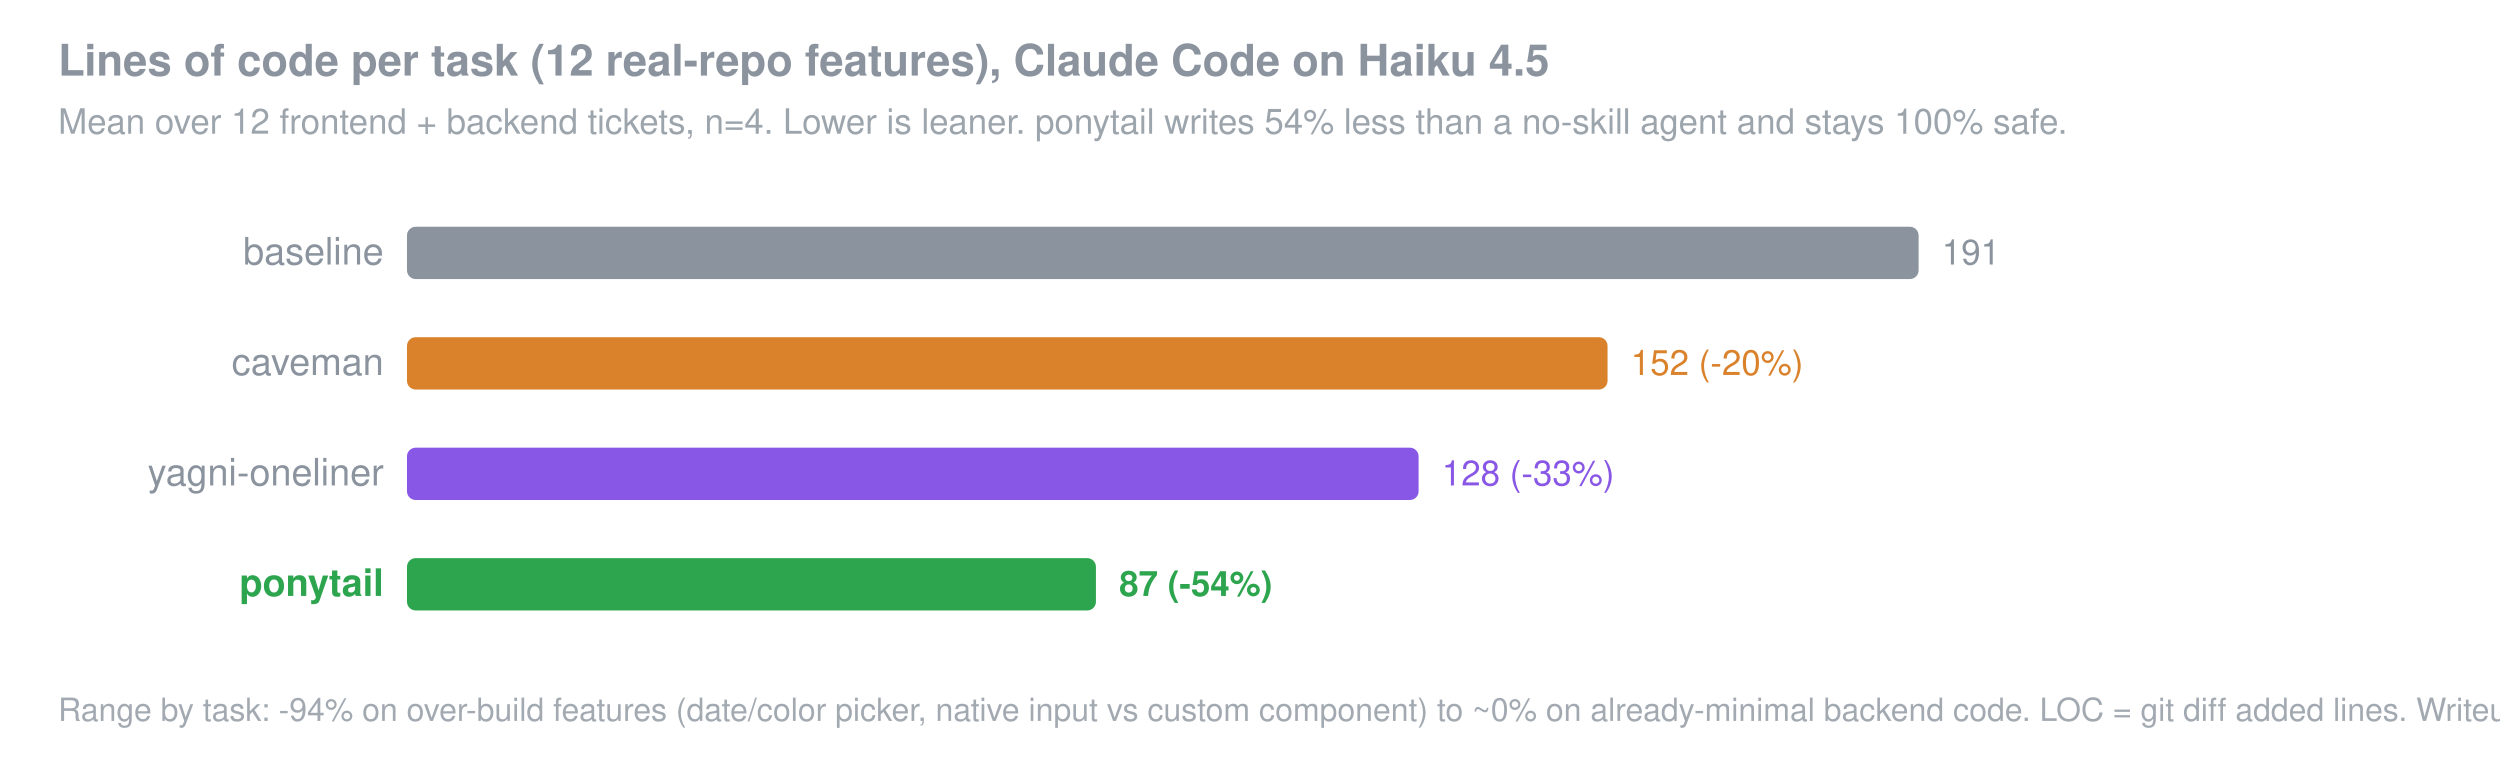
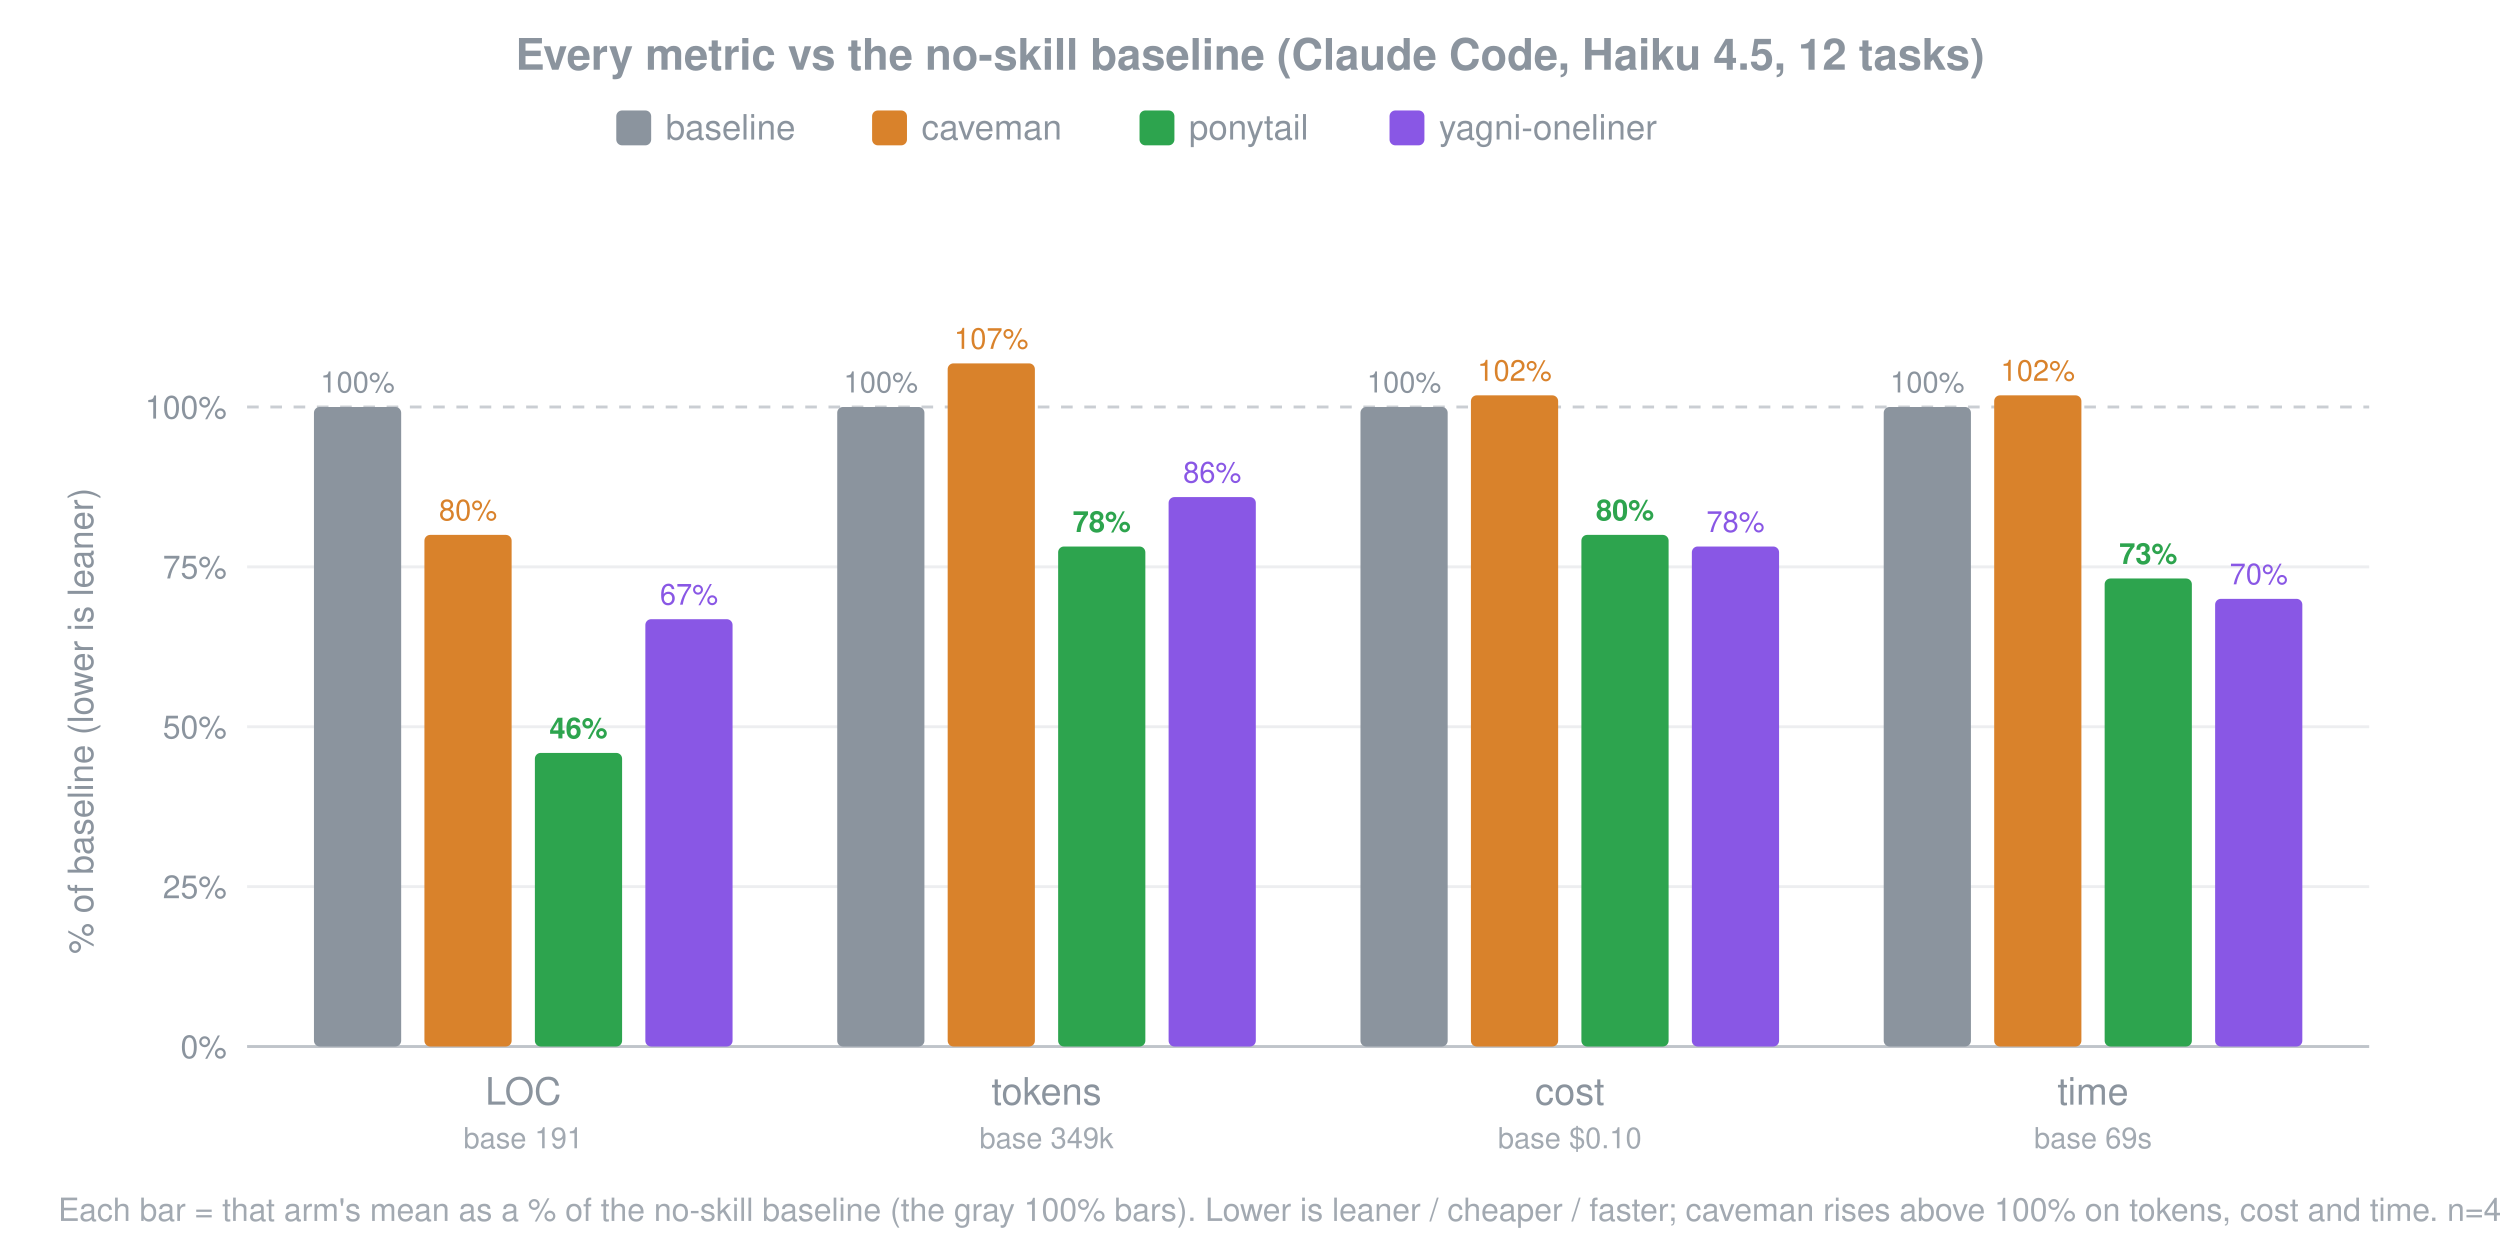
- <svg xmlns="http://www.w3.org/2000/svg" viewBox="0 0 860 268" font-family="-apple-system, 'Segoe UI', Helvetica, Arial, sans-serif">
-   <text x="20" y="26" font-size="15" font-weight="600" fill="#8b949e">Lines of code per task (12 real-repo features), Claude Code on Haiku 4.5</text>
-   <text x="20" y="46" font-size="12" fill="#8b949e" opacity="0.85">Mean over 12 frontend + backend tickets, n=4. Lower is leaner. ponytail writes 54% less than a no-skill agent and stays 100% safe.</text>
-   <text x="132" y="91" font-size="13" fill="#8b949e" text-anchor="end">baseline</text>
-   <rect x="140" y="78" width="520" height="18" rx="3" fill="#8b949e" />
-   <text x="668" y="91" font-size="12" fill="#8b949e">191</text>
-   <text x="132" y="129" font-size="13" fill="#8b949e" text-anchor="end">caveman</text>
-   <rect x="140" y="116" width="413" height="18" rx="3" fill="#d9822b" />
-   <text x="561" y="129" font-size="12" fill="#d9822b">152 (-20%)</text>
-   <text x="132" y="167" font-size="13" fill="#8b949e" text-anchor="end">yagni-oneliner</text>
-   <rect x="140" y="154" width="348" height="18" rx="3" fill="#8957e5" />
-   <text x="496" y="167" font-size="12" fill="#8957e5">128 (-33%)</text>
-   <text x="132" y="205" font-size="13" font-weight="600" fill="#2da44e" text-anchor="end">ponytail</text>
-   <rect x="140" y="192" width="237" height="18" rx="3" fill="#2da44e" />
-   <text x="385" y="205" font-size="12" font-weight="600" fill="#2da44e">87 (-54%)</text>
-   <text x="20" y="248" font-size="11" fill="#8b949e" opacity="0.8">Range by task: -94% on over-build features (date/color picker, native input vs custom component) to ~0% on already-minimal backend code. LOC = git diff added lines. Writeup: benchmarks/results/2026-06-18-agentic.md</text>
+ <svg xmlns="http://www.w3.org/2000/svg" viewBox="0 0 860 430" font-family="-apple-system, 'Segoe UI', Helvetica, Arial, sans-serif">
+   <text x="430" y="24" font-size="15" font-weight="600" fill="#8b949e" text-anchor="middle">Every metric vs the no-skill baseline (Claude Code, Haiku 4.5, 12 tasks)</text>
+   <rect x="212" y="38" width="12" height="12" rx="2" fill="#8b949e" />
+   <text x="229" y="48" font-size="12" fill="#8b949e">baseline</text>
+   <rect x="300" y="38" width="12" height="12" rx="2" fill="#d9822b" />
+   <text x="317" y="48" font-size="12" fill="#8b949e">caveman</text>
+   <rect x="392" y="38" width="12" height="12" rx="2" fill="#2da44e" />
+   <text x="409" y="48" font-size="12" fill="#8b949e">ponytail</text>
+   <rect x="478" y="38" width="12" height="12" rx="2" fill="#8957e5" />
+   <text x="495" y="48" font-size="12" fill="#8b949e">yagni-oneliner</text>
+   <text x="32" y="248" font-size="12" fill="#8b949e" text-anchor="middle" transform="rotate(-90 32 248)">% of baseline (lower is leaner)</text>
+   <line x1="85" y1="360" x2="815" y2="360" stroke="#8b949e" stroke-opacity="0.55" />
+   <line x1="85" y1="305" x2="815" y2="305" stroke="#8b949e" stroke-opacity="0.16" />
+   <line x1="85" y1="250" x2="815" y2="250" stroke="#8b949e" stroke-opacity="0.16" />
+   <line x1="85" y1="195" x2="815" y2="195" stroke="#8b949e" stroke-opacity="0.16" />
+   <line x1="85" y1="140" x2="815" y2="140" stroke="#8b949e" stroke-opacity="0.45" stroke-dasharray="4 4" />
+   <text x="78" y="364" font-size="11" fill="#8b949e" text-anchor="end">0%</text>
+   <text x="78" y="309" font-size="11" fill="#8b949e" text-anchor="end">25%</text>
+   <text x="78" y="254" font-size="11" fill="#8b949e" text-anchor="end">50%</text>
+   <text x="78" y="199" font-size="11" fill="#8b949e" text-anchor="end">75%</text>
+   <text x="78" y="144" font-size="11" fill="#8b949e" text-anchor="end">100%</text>
+   <rect x="108" y="140" width="30" height="220" rx="2" fill="#8b949e" />
+   <text x="123" y="135" font-size="10" fill="#8b949e" text-anchor="middle">100%</text>
+   <rect x="146" y="184" width="30" height="176" rx="2" fill="#d9822b" />
+   <text x="161" y="179" font-size="10" fill="#d9822b" text-anchor="middle">80%</text>
+   <rect x="184" y="259" width="30" height="101" rx="2" fill="#2da44e" />
+   <text x="199" y="254" font-size="10" font-weight="600" fill="#2da44e" text-anchor="middle">46%</text>
+   <rect x="222" y="213" width="30" height="147" rx="2" fill="#8957e5" />
+   <text x="237" y="208" font-size="10" fill="#8957e5" text-anchor="middle">67%</text>
+   <text x="180" y="380" font-size="13" fill="#8b949e" text-anchor="middle">LOC</text>
+   <text x="180" y="395" font-size="10" fill="#8b949e" opacity="0.8" text-anchor="middle">base 191</text>
+   <rect x="288" y="140" width="30" height="220" rx="2" fill="#8b949e" />
+   <text x="303" y="135" font-size="10" fill="#8b949e" text-anchor="middle">100%</text>
+   <rect x="326" y="125" width="30" height="235" rx="2" fill="#d9822b" />
+   <text x="341" y="120" font-size="10" fill="#d9822b" text-anchor="middle">107%</text>
+   <rect x="364" y="188" width="30" height="172" rx="2" fill="#2da44e" />
+   <text x="379" y="183" font-size="10" font-weight="600" fill="#2da44e" text-anchor="middle">78%</text>
+   <rect x="402" y="171" width="30" height="189" rx="2" fill="#8957e5" />
+   <text x="417" y="166" font-size="10" fill="#8957e5" text-anchor="middle">86%</text>
+   <text x="360" y="380" font-size="13" fill="#8b949e" text-anchor="middle">tokens</text>
+   <text x="360" y="395" font-size="10" fill="#8b949e" opacity="0.8" text-anchor="middle">base 349k</text>
+   <rect x="468" y="140" width="30" height="220" rx="2" fill="#8b949e" />
+   <text x="483" y="135" font-size="10" fill="#8b949e" text-anchor="middle">100%</text>
+   <rect x="506" y="136" width="30" height="224" rx="2" fill="#d9822b" />
+   <text x="521" y="131" font-size="10" fill="#d9822b" text-anchor="middle">102%</text>
+   <rect x="544" y="184" width="30" height="176" rx="2" fill="#2da44e" />
+   <text x="559" y="179" font-size="10" font-weight="600" fill="#2da44e" text-anchor="middle">80%</text>
+   <rect x="582" y="188" width="30" height="172" rx="2" fill="#8957e5" />
+   <text x="597" y="183" font-size="10" fill="#8957e5" text-anchor="middle">78%</text>
+   <text x="540" y="380" font-size="13" fill="#8b949e" text-anchor="middle">cost</text>
+   <text x="540" y="395" font-size="10" fill="#8b949e" opacity="0.8" text-anchor="middle">base $0.10</text>
+   <rect x="648" y="140" width="30" height="220" rx="2" fill="#8b949e" />
+   <text x="663" y="135" font-size="10" fill="#8b949e" text-anchor="middle">100%</text>
+   <rect x="686" y="136" width="30" height="224" rx="2" fill="#d9822b" />
+   <text x="701" y="131" font-size="10" fill="#d9822b" text-anchor="middle">102%</text>
+   <rect x="724" y="199" width="30" height="161" rx="2" fill="#2da44e" />
+   <text x="739" y="194" font-size="10" font-weight="600" fill="#2da44e" text-anchor="middle">73%</text>
+   <rect x="762" y="206" width="30" height="154" rx="2" fill="#8957e5" />
+   <text x="777" y="201" font-size="10" fill="#8957e5" text-anchor="middle">70%</text>
+   <text x="720" y="380" font-size="13" fill="#8b949e" text-anchor="middle">time</text>
+   <text x="720" y="395" font-size="10" fill="#8b949e" opacity="0.8" text-anchor="middle">base 69s</text>
+   <text x="20" y="420" font-size="11" fill="#8b949e" opacity="0.8">Each bar = that arm's mean as a % of the no-skill baseline (the gray 100% bars). Lower is leaner / cheaper / faster; caveman rises above 100% on tokens, cost and time. n=4. Writeup: benchmarks/results/2026-06-18-agentic.md</text>
</svg>
